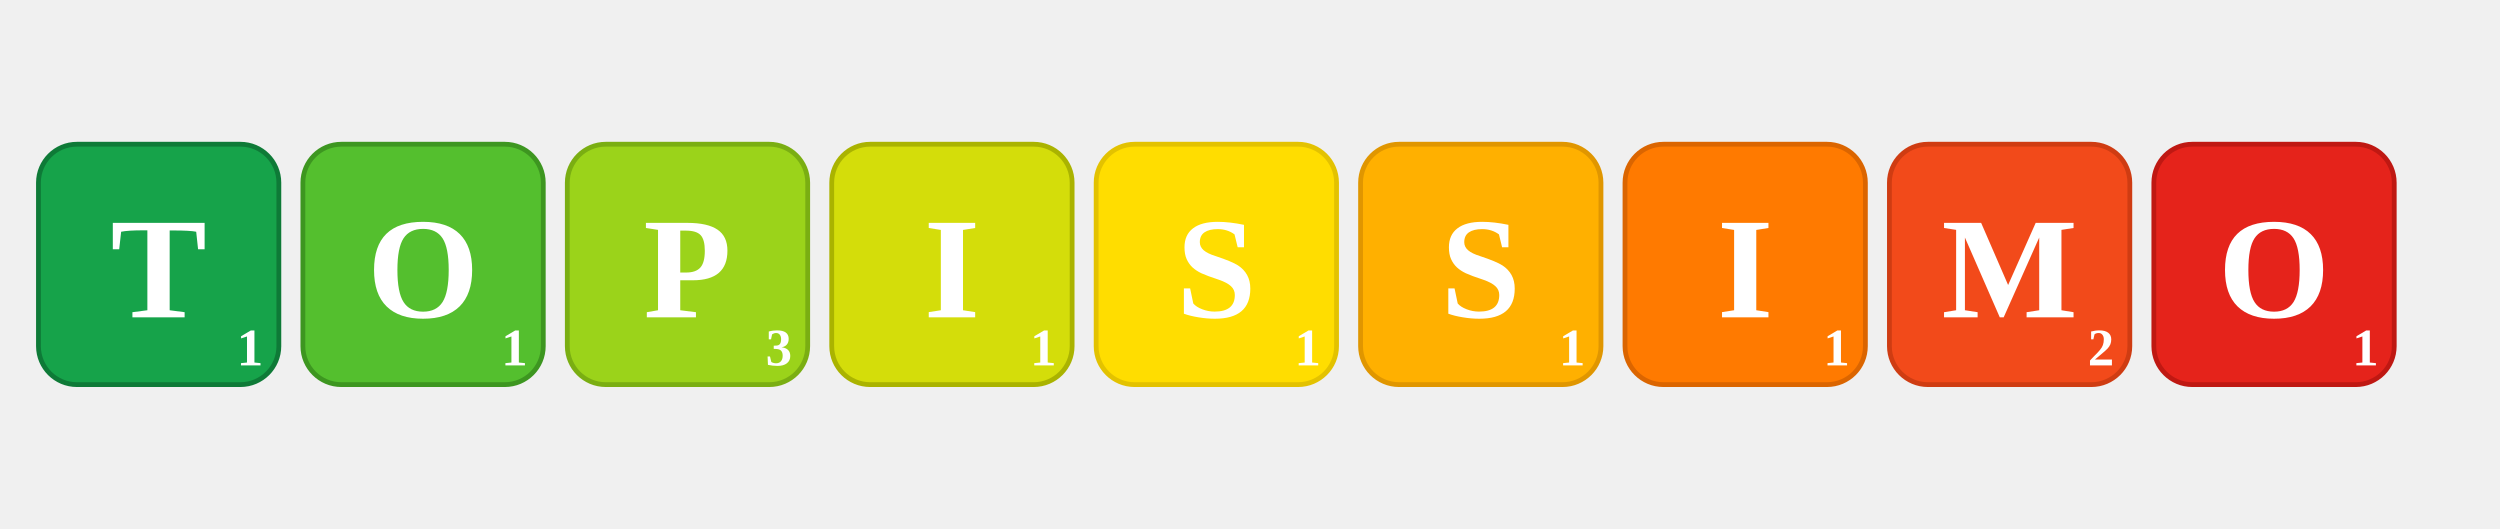
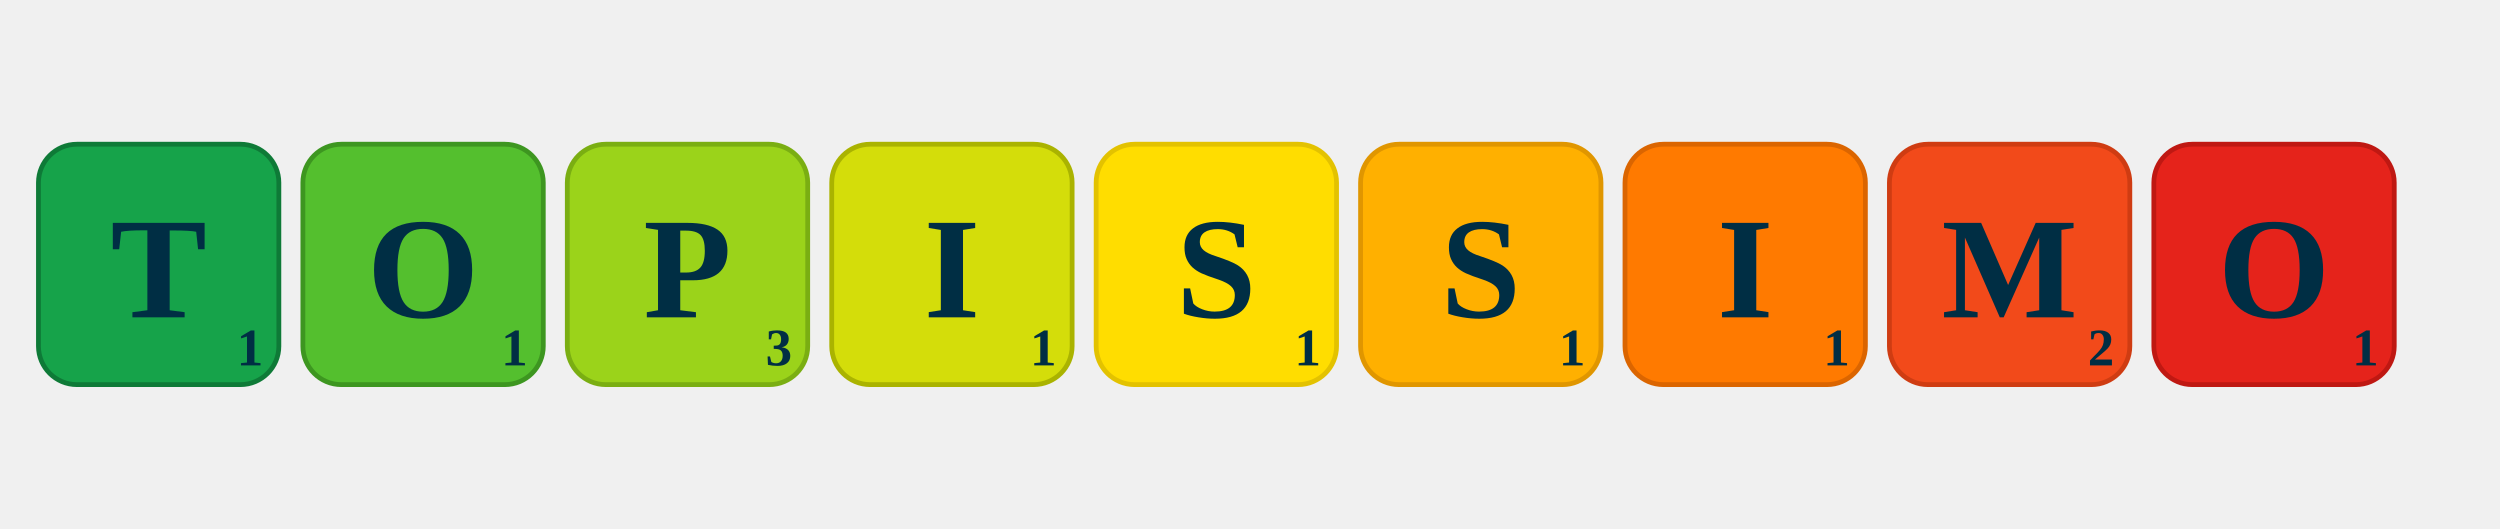
<svg xmlns="http://www.w3.org/2000/svg" viewBox="0 0 520 110" role="img" aria-label="TOPISSIMO">
-   <g font-family="Georgia, 'Times New Roman', serif" font-weight="700" fill="#fff">
+   <g font-family="Georgia, 'Times New Roman', serif" font-weight="700" fill="#002E44">
    <g transform="translate(8,30)">
      <rect width="50" height="50" rx="8" fill="#16a34a" stroke="#0e7a37" />
      <text x="25" y="36" text-anchor="middle" font-size="30">T</text>
      <text x="44" y="46" text-anchor="middle" font-size="11">1</text>
    </g>
    <g transform="translate(63,30)">
      <rect width="50" height="50" rx="8" fill="#54bf2e" stroke="#3d9620" />
      <text x="25" y="36" text-anchor="middle" font-size="30">O</text>
      <text x="44" y="46" text-anchor="middle" font-size="11">1</text>
    </g>
    <g transform="translate(118,30)">
      <rect width="50" height="50" rx="8" fill="#9bd31a" stroke="#7aae12" />
      <text x="25" y="36" text-anchor="middle" font-size="30">P</text>
      <text x="44" y="46" text-anchor="middle" font-size="11">3</text>
    </g>
    <g transform="translate(173,30)">
      <rect width="50" height="50" rx="8" fill="#d4dd0a" stroke="#aab300" />
      <text x="25" y="36" text-anchor="middle" font-size="30">I</text>
      <text x="44" y="46" text-anchor="middle" font-size="11">1</text>
    </g>
    <g transform="translate(228,30)">
      <rect width="50" height="50" rx="8" fill="#FFDD00" stroke="#e3c200" />
      <text x="25" y="36" text-anchor="middle" font-size="30">S</text>
      <text x="44" y="46" text-anchor="middle" font-size="11">1</text>
    </g>
    <g transform="translate(283,30)">
      <rect width="50" height="50" rx="8" fill="#ffb000" stroke="#e09600" />
      <text x="25" y="36" text-anchor="middle" font-size="30">S</text>
      <text x="44" y="46" text-anchor="middle" font-size="11">1</text>
    </g>
    <g transform="translate(338,30)">
      <rect width="50" height="50" rx="8" fill="#ff7a00" stroke="#db6500" />
      <text x="25" y="36" text-anchor="middle" font-size="30">I</text>
      <text x="44" y="46" text-anchor="middle" font-size="11">1</text>
    </g>
    <g transform="translate(393,30)">
      <rect width="50" height="50" rx="8" fill="#f24a1a" stroke="#cf3c12" />
      <text x="25" y="36" text-anchor="middle" font-size="30">M</text>
      <text x="44" y="46" text-anchor="middle" font-size="11">2</text>
    </g>
    <g transform="translate(448,30)">
      <rect width="50" height="50" rx="8" fill="#e5231b" stroke="#bf1812" />
      <text x="25" y="36" text-anchor="middle" font-size="30">O</text>
      <text x="44" y="46" text-anchor="middle" font-size="11">1</text>
    </g>
  </g>
</svg>
